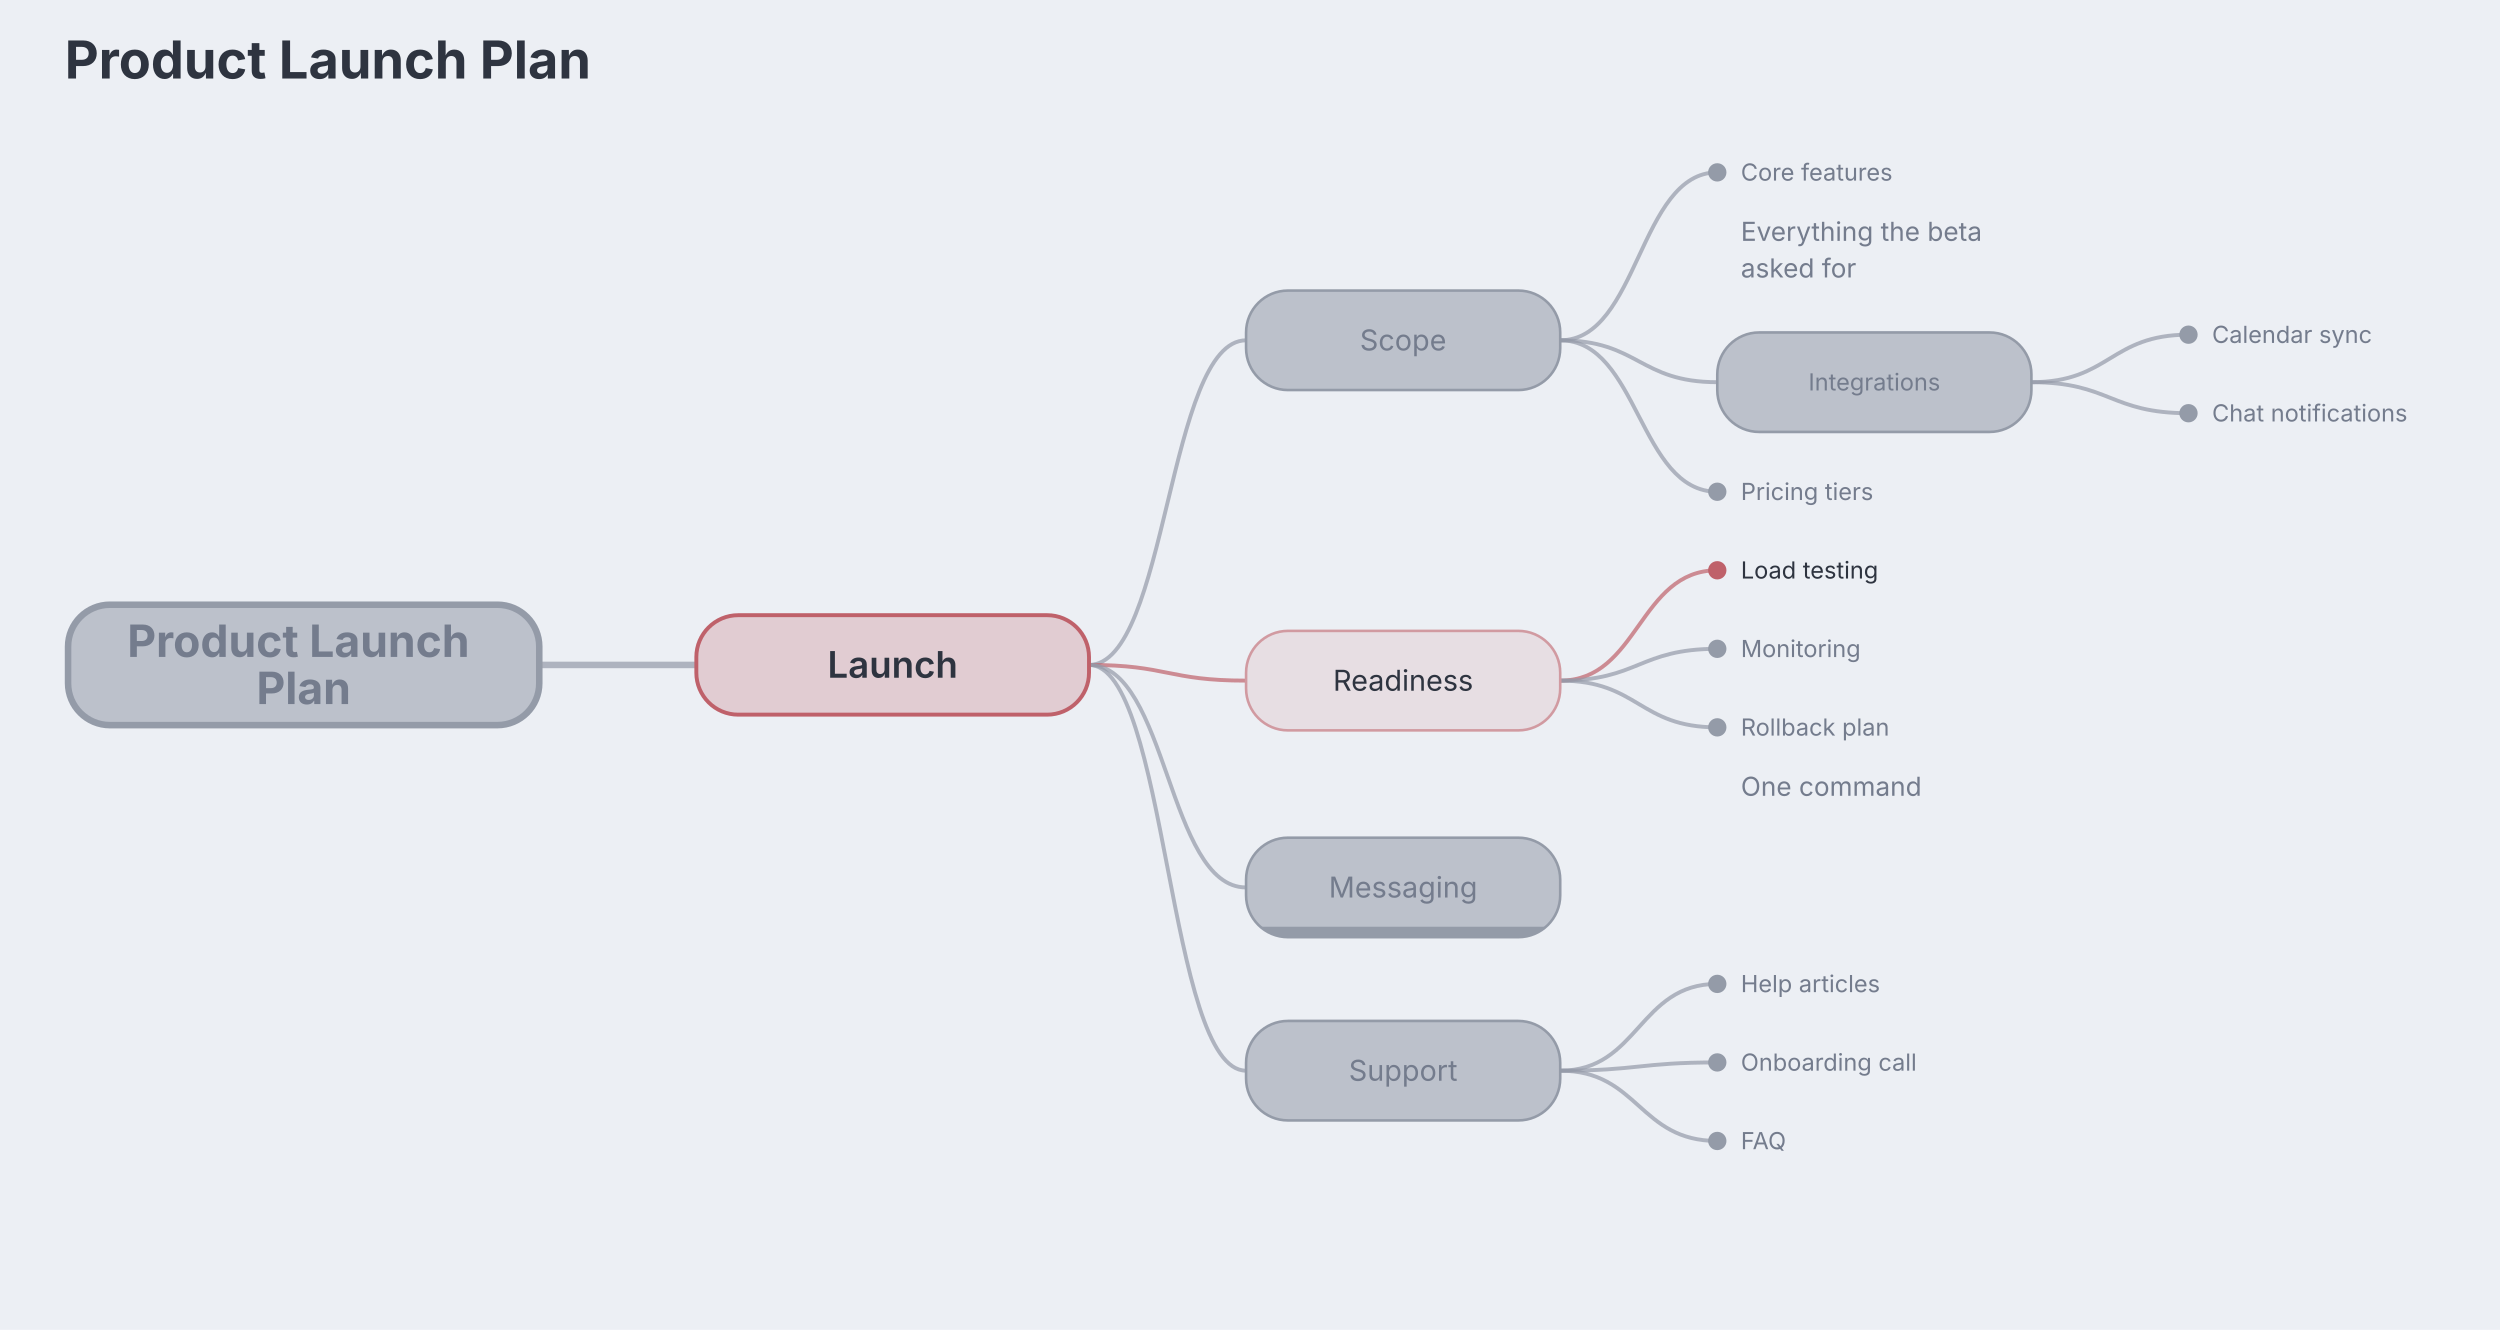
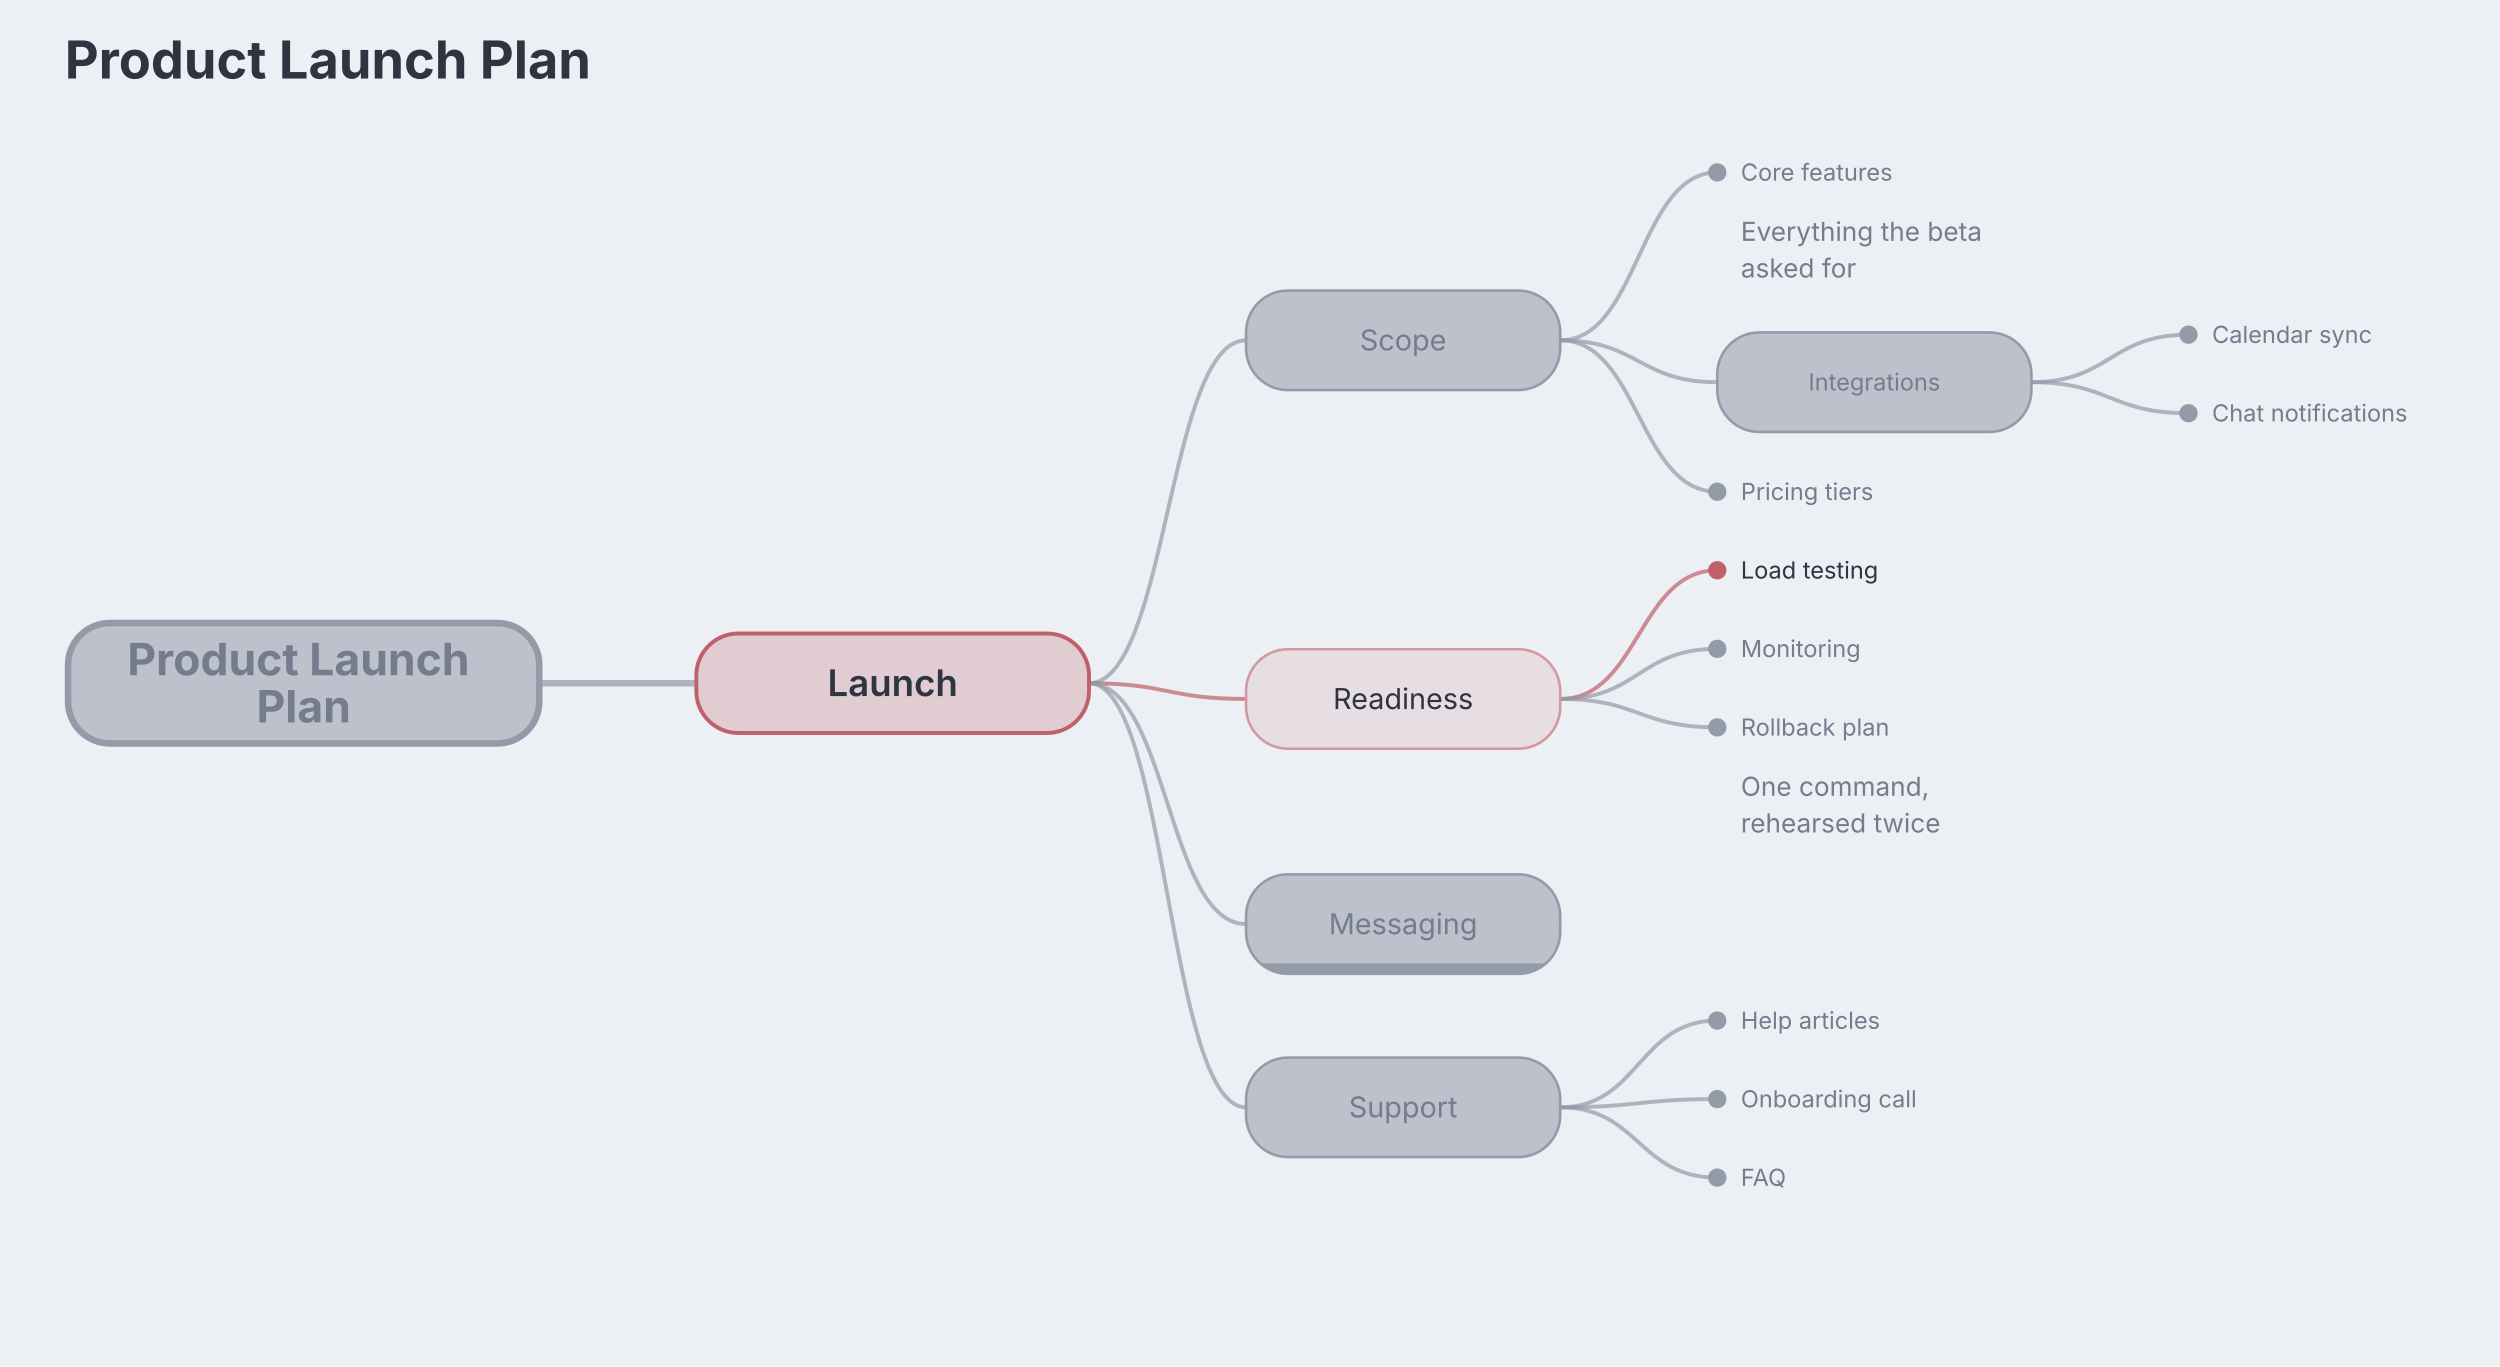
- <svg xmlns="http://www.w3.org/2000/svg" aria-describedby="dgmo-desc-ca4a3135" role="img" aria-label="Product Launch Plan — Mindmap diagram" data-dgmo-cue="light" width="955" height="508" viewBox="34 0 955 508" preserveAspectRatio="xMidYMin meet" style="font-family: Inter, system-ui, Avenir, Helvetica, Arial, sans-serif; background: rgb(236, 239, 244);">
+ <svg xmlns="http://www.w3.org/2000/svg" aria-describedby="dgmo-desc-ca4a3135" role="img" aria-label="Product Launch Plan — Mindmap diagram" data-dgmo-cue="light" width="955" height="522" viewBox="34 0 955 522" preserveAspectRatio="xMidYMin meet" style="font-family: Inter, system-ui, Avenir, Helvetica, Arial, sans-serif; background: rgb(236, 239, 244);">
  <style>.mindmap-node:hover{filter:saturate(1.4) brightness(1.06)}.mindmap-node{transition:filter .12s ease, opacity .12s ease}@media (hover:hover){svg:has(.mindmap-node[data-tag-priority="must"]:hover) .mindmap-node[data-tag-priority="must"]{filter:saturate(1.4) brightness(1.06)}svg:has(.mindmap-node[data-tag-priority="should"]:hover) .mindmap-node[data-tag-priority="should"]{filter:saturate(1.4) brightness(1.06)}svg:has(.mindmap-node[data-tag-priority="could"]:hover) .mindmap-node[data-tag-priority="could"]{filter:saturate(1.4) brightness(1.06)}}[data-dgmo-cue="light"] [data-node-toggle],[data-dgmo-cue="light"] [data-group-toggle],[data-dgmo-cue="light"] [data-section-toggle],[data-dgmo-cue="light"] [data-note-toggle]{cursor:pointer}[data-dgmo-cue="light"] [data-node-toggle]:hover&gt;rect:first-child,[data-dgmo-cue="light"] [data-group-toggle]:hover&gt;rect:first-child,[data-dgmo-cue="light"] [data-section-toggle]:hover&gt;rect:first-child,[data-dgmo-cue="light"] [data-note-toggle]:hover&gt;rect:first-child,[data-dgmo-cue="light"] [data-node-toggle]:hover&gt;path:first-child,[data-dgmo-cue="light"] [data-group-toggle]:hover&gt;path:first-child,[data-dgmo-cue="light"] [data-section-toggle]:hover&gt;path:first-child,[data-dgmo-cue="light"] [data-note-toggle]:hover&gt;path:first-child{filter:brightness(0.95)}[data-dgmo-cue="light"] [data-node-toggle]:hover&gt;rect[fill=transparent]:first-child,[data-dgmo-cue="light"] [data-group-toggle]:hover&gt;rect[fill=transparent]:first-child,[data-dgmo-cue="light"] [data-section-toggle]:hover&gt;rect[fill=transparent]:first-child,[data-dgmo-cue="light"] [data-note-toggle]:hover&gt;rect[fill=transparent]:first-child{fill:#000;fill-opacity:0.05}[data-dgmo-cue="light"] .dgmo-collapse-bar-preview{transition:opacity 120ms ease-out}[data-dgmo-cue="light"] [data-node-toggle]:hover&gt;.dgmo-collapse-bar-preview,[data-dgmo-cue="light"] [data-group-toggle]:hover&gt;.dgmo-collapse-bar-preview,[data-dgmo-cue="light"] [data-section-toggle]:hover&gt;.dgmo-collapse-bar-preview,[data-dgmo-cue="light"] [data-note-toggle]:hover&gt;.dgmo-collapse-bar-preview{opacity:0.35}[data-dgmo-cue="light"] [data-node-toggle]:focus-visible,[data-dgmo-cue="light"] [data-group-toggle]:focus-visible,[data-dgmo-cue="light"] [data-section-toggle]:focus-visible,[data-dgmo-cue="light"] [data-note-toggle]:focus-visible{outline:2px solid currentColor;outline-offset:2px}@media (prefers-reduced-motion:reduce){[data-dgmo-cue="light"] .dgmo-collapse-bar-preview{transition:none}}</style>
-   <rect class="dgmo-canvas-bg" x="34" y="0" width="955" height="508" fill="#eceff4" />
+   <rect class="dgmo-canvas-bg" x="34" y="0" width="955" height="522" fill="#eceff4" />
  <g transform="translate(20, 20)">
    <text x="38.75" y="10" text-anchor="start" font-size="20" font-weight="bold" fill="#2e3440" class="chart-title" data-line-number="1">Product Launch Plan</text>
-     <path class="mindmap-edge" d="M 220 234 C 250 234 250 234 280 234" fill="none" stroke="#949ba8" stroke-width="2.5" stroke-linecap="round" stroke-opacity="0.7" />
-     <path class="mindmap-edge" d="M 430 234 C 460 234 460 110 490 110" fill="none" stroke="#949ba8" stroke-width="1.5" stroke-linecap="round" stroke-opacity="0.7" />
+     <path class="mindmap-edge" d="M 220 241 C 250 241 250 241 280 241" fill="none" stroke="#949ba8" stroke-width="2.5" stroke-linecap="round" stroke-opacity="0.7" />
+     <path class="mindmap-edge" d="M 430 241 C 460 241 460 110 490 110" fill="none" stroke="#949ba8" stroke-width="1.5" stroke-linecap="round" stroke-opacity="0.7" />
    <path class="mindmap-edge" d="M 610 110 C 640 110 640 45.85 670 45.85" fill="none" stroke="#949ba8" stroke-width="1.5" stroke-linecap="round" stroke-opacity="0.7" />
    <path class="mindmap-edge" d="M 610 110 C 640 110 640 126 670 126" fill="none" stroke="#949ba8" stroke-width="1.5" stroke-linecap="round" stroke-opacity="0.7" />
    <path class="mindmap-edge" d="M 790 126 C 820 126 820 107.85 850 107.85" fill="none" stroke="#949ba8" stroke-width="1.5" stroke-linecap="round" stroke-opacity="0.7" />
    <path class="mindmap-edge" d="M 790 126 C 820 126 820 137.85 850 137.85" fill="none" stroke="#949ba8" stroke-width="1.5" stroke-linecap="round" stroke-opacity="0.7" />
    <path class="mindmap-edge" d="M 610 110 C 640 110 640 167.85 670 167.85" fill="none" stroke="#949ba8" stroke-width="1.5" stroke-linecap="round" stroke-opacity="0.7" />
-     <path class="mindmap-edge" d="M 430 234 C 460 234 460 240 490 240" fill="none" stroke="#bf616a" stroke-width="1.5" stroke-linecap="round" stroke-opacity="0.7" />
-     <path class="mindmap-edge" d="M 610 240 C 640 240 640 197.85 670 197.85" fill="none" stroke="#bf616a" stroke-width="1.5" stroke-linecap="round" stroke-opacity="0.7" />
-     <path class="mindmap-edge" d="M 610 240 C 640 240 640 227.85 670 227.85" fill="none" stroke="#949ba8" stroke-width="1.5" stroke-linecap="round" stroke-opacity="0.7" />
-     <path class="mindmap-edge" d="M 610 240 C 640 240 640 257.85 670 257.85" fill="none" stroke="#949ba8" stroke-width="1.5" stroke-linecap="round" stroke-opacity="0.7" />
-     <path class="mindmap-edge" d="M 430 234 C 460 234 460 319 490 319" fill="none" stroke="#949ba8" stroke-width="1.5" stroke-linecap="round" stroke-opacity="0.7" />
-     <path class="mindmap-edge" d="M 430 234 C 460 234 460 389 490 389" fill="none" stroke="#949ba8" stroke-width="1.5" stroke-linecap="round" stroke-opacity="0.7" />
-     <path class="mindmap-edge" d="M 610 389 C 640 389 640 355.85 670 355.85" fill="none" stroke="#949ba8" stroke-width="1.5" stroke-linecap="round" stroke-opacity="0.7" />
-     <path class="mindmap-edge" d="M 610 389 C 640 389 640 385.85 670 385.85" fill="none" stroke="#949ba8" stroke-width="1.5" stroke-linecap="round" stroke-opacity="0.7" />
-     <path class="mindmap-edge" d="M 610 389 C 640 389 640 415.85 670 415.85" fill="none" stroke="#949ba8" stroke-width="1.5" stroke-linecap="round" stroke-opacity="0.7" />
+     <path class="mindmap-edge" d="M 430 241 C 460 241 460 247 490 247" fill="none" stroke="#bf616a" stroke-width="1.5" stroke-linecap="round" stroke-opacity="0.7" />
+     <path class="mindmap-edge" d="M 610 247 C 640 247 640 197.85 670 197.85" fill="none" stroke="#bf616a" stroke-width="1.5" stroke-linecap="round" stroke-opacity="0.7" />
+     <path class="mindmap-edge" d="M 610 247 C 640 247 640 227.85 670 227.85" fill="none" stroke="#949ba8" stroke-width="1.5" stroke-linecap="round" stroke-opacity="0.7" />
+     <path class="mindmap-edge" d="M 610 247 C 640 247 640 257.85 670 257.85" fill="none" stroke="#949ba8" stroke-width="1.5" stroke-linecap="round" stroke-opacity="0.7" />
+     <path class="mindmap-edge" d="M 430 241 C 460 241 460 333 490 333" fill="none" stroke="#949ba8" stroke-width="1.5" stroke-linecap="round" stroke-opacity="0.7" />
+     <path class="mindmap-edge" d="M 430 241 C 460 241 460 403 490 403" fill="none" stroke="#949ba8" stroke-width="1.5" stroke-linecap="round" stroke-opacity="0.7" />
+     <path class="mindmap-edge" d="M 610 403 C 640 403 640 369.85 670 369.85" fill="none" stroke="#949ba8" stroke-width="1.5" stroke-linecap="round" stroke-opacity="0.7" />
+     <path class="mindmap-edge" d="M 610 403 C 640 403 640 399.85 670 399.85" fill="none" stroke="#949ba8" stroke-width="1.5" stroke-linecap="round" stroke-opacity="0.7" />
+     <path class="mindmap-edge" d="M 610 403 C 640 403 640 429.85 670 429.85" fill="none" stroke="#949ba8" stroke-width="1.5" stroke-linecap="round" stroke-opacity="0.7" />
    <g class="mindmap-node" data-line-number="1" data-tag-priority="must">
-       <rect x="40" y="211" width="180" height="46" rx="16" ry="16" fill="#bcc1cb" stroke="#949ba8" stroke-width="2.5" />
+       <rect x="40" y="218" width="180" height="46" rx="16" ry="16" fill="#bcc1cb" stroke="#949ba8" stroke-width="2.5" />
      <text x="130" text-anchor="middle" font-size="17" font-weight="bold" fill="#747c8d">
-         <tspan x="130" y="230.95">Product Launch</tspan>
-         <tspan x="130" y="248.95">Plan</tspan>
+         <tspan x="130" y="237.95">Product Launch</tspan>
+         <tspan x="130" y="255.95">Plan</tspan>
      </text>
    </g>
    <g class="mindmap-node" data-line-number="15" data-tag-priority="must" data-node-toggle="node-2" role="button" aria-expanded="true" aria-label="Launch">
-       <rect x="280" y="215" width="150" height="38" rx="16" ry="16" fill="#e1ccd2" stroke="#bf616a" stroke-width="1.5" />
-       <text x="355" y="238.9" text-anchor="middle" font-size="14" font-weight="600" fill="#2e3440">Launch</text>
+       <rect x="280" y="222" width="150" height="38" rx="16" ry="16" fill="#e1ccd2" stroke="#bf616a" stroke-width="1.5" />
+       <text x="355" y="245.9" text-anchor="middle" font-size="14" font-weight="600" fill="#2e3440">Launch</text>
      <clipPath id="collapse-clip-node-2">
-         <rect x="280" y="215" width="150" height="38" rx="16" />
+         <rect x="280" y="222" width="150" height="38" rx="16" />
      </clipPath>
-       <rect x="280" y="249" width="150" height="4" fill="#bf616a" clip-path="url(#collapse-clip-node-2)" class="mindmap-collapse-bar-preview dgmo-collapse-bar-preview" opacity="0" pointer-events="none" />
+       <rect x="280" y="256" width="150" height="4" fill="#bf616a" clip-path="url(#collapse-clip-node-2)" class="mindmap-collapse-bar-preview dgmo-collapse-bar-preview" opacity="0" pointer-events="none" />
    </g>
    <g class="mindmap-node" data-line-number="16" data-tag-priority="must" data-node-toggle="node-3" role="button" aria-expanded="true" aria-label="Scope">
      <rect x="490" y="91" width="120" height="38" rx="16" ry="16" fill="#bcc1cb" stroke="#949ba8" stroke-width="1" />
      <text x="550" y="113.85" text-anchor="middle" font-size="11" font-weight="normal" fill="#747c8d">Scope</text>
      <clipPath id="collapse-clip-node-3">
        <rect x="490" y="91" width="120" height="38" rx="16" />
      </clipPath>
      <rect x="490" y="125" width="120" height="4" fill="#949ba8" clip-path="url(#collapse-clip-node-3)" class="mindmap-collapse-bar-preview dgmo-collapse-bar-preview" opacity="0" pointer-events="none" />
    </g>
    <g class="mindmap-node" data-line-number="17" data-tag-priority="must">
      <rect x="670" y="40" width="120" height="50" rx="16" ry="16" fill="transparent" stroke="none" stroke-width="0" />
      <circle class="mindmap-leaf-dot" cx="670" cy="45.85" r="3.5" fill="#949ba8" />
      <text x="679" y="49" text-anchor="start" font-size="9" font-weight="normal" fill="#747c8d">Core features</text>
      <text x="679" y="72" text-anchor="start" font-size="10" fill="#747c8d">
        <tspan>Everything the beta</tspan>
      </text>
      <text x="679" y="86" text-anchor="start" font-size="10" fill="#747c8d">
        <tspan>asked for</tspan>
      </text>
    </g>
    <g class="mindmap-node" data-line-number="18" data-tag-priority="should" data-node-toggle="node-5" role="button" aria-expanded="true" aria-label="Integrations">
      <rect x="670" y="107" width="120" height="38" rx="16" ry="16" fill="#bcc1cb" stroke="#949ba8" stroke-width="1" />
      <text x="730" y="129.15" text-anchor="middle" font-size="9" font-weight="normal" fill="#747c8d">Integrations</text>
      <clipPath id="collapse-clip-node-5">
        <rect x="670" y="107" width="120" height="38" rx="16" />
      </clipPath>
      <rect x="670" y="141" width="120" height="4" fill="#949ba8" clip-path="url(#collapse-clip-node-5)" class="mindmap-collapse-bar-preview dgmo-collapse-bar-preview" opacity="0" pointer-events="none" />
    </g>
    <g class="mindmap-node" data-line-number="19" data-tag-priority="should">
      <rect x="850" y="102" width="120" height="18" rx="9" ry="9" fill="transparent" stroke="none" stroke-width="0" />
      <circle class="mindmap-leaf-dot" cx="850" cy="107.85" r="3.5" fill="#949ba8" />
      <text x="859" y="111" text-anchor="start" font-size="9" font-weight="normal" fill="#747c8d">Calendar sync</text>
    </g>
    <g class="mindmap-node" data-line-number="20" data-tag-priority="could">
      <rect x="850" y="132" width="120" height="18" rx="9" ry="9" fill="transparent" stroke="none" stroke-width="0" />
      <circle class="mindmap-leaf-dot" cx="850" cy="137.85" r="3.5" fill="#949ba8" />
      <text x="859" y="141" text-anchor="start" font-size="9" font-weight="normal" fill="#747c8d">Chat notifications</text>
    </g>
    <g class="mindmap-node" data-line-number="21" data-tag-priority="must">
      <rect x="670" y="162" width="120" height="18" rx="9" ry="9" fill="transparent" stroke="none" stroke-width="0" />
      <circle class="mindmap-leaf-dot" cx="670" cy="167.85" r="3.5" fill="#949ba8" />
      <text x="679" y="171" text-anchor="start" font-size="9" font-weight="normal" fill="#747c8d">Pricing tiers</text>
    </g>
    <g class="mindmap-node" data-line-number="22" data-tag-priority="must" data-node-toggle="node-9" role="button" aria-expanded="true" aria-label="Readiness">
-       <rect x="490" y="221" width="120" height="38" rx="16" ry="16" fill="#e7dee3" stroke="#d19aa1" stroke-width="1" />
-       <text x="550" y="243.85" text-anchor="middle" font-size="11" font-weight="normal" fill="#2e3440">Readiness</text>
+       <rect x="490" y="228" width="120" height="38" rx="16" ry="16" fill="#e7dee3" stroke="#d19aa1" stroke-width="1" />
+       <text x="550" y="250.85" text-anchor="middle" font-size="11" font-weight="normal" fill="#2e3440">Readiness</text>
      <clipPath id="collapse-clip-node-9">
-         <rect x="490" y="221" width="120" height="38" rx="16" />
+         <rect x="490" y="228" width="120" height="38" rx="16" />
      </clipPath>
-       <rect x="490" y="255" width="120" height="4" fill="#d19aa1" clip-path="url(#collapse-clip-node-9)" class="mindmap-collapse-bar-preview dgmo-collapse-bar-preview" opacity="0" pointer-events="none" />
+       <rect x="490" y="262" width="120" height="4" fill="#d19aa1" clip-path="url(#collapse-clip-node-9)" class="mindmap-collapse-bar-preview dgmo-collapse-bar-preview" opacity="0" pointer-events="none" />
    </g>
    <g class="mindmap-node" data-line-number="23" data-tag-priority="must">
      <rect x="670" y="192" width="120" height="18" rx="9" ry="9" fill="transparent" stroke="none" stroke-width="0" />
      <circle class="mindmap-leaf-dot" cx="670" cy="197.85" r="3.5" fill="#bf616a" />
      <text x="679" y="201" text-anchor="start" font-size="9" font-weight="normal" fill="#2e3440">Load testing</text>
    </g>
    <g class="mindmap-node" data-line-number="24" data-tag-priority="must">
      <rect x="670" y="222" width="120" height="18" rx="9" ry="9" fill="transparent" stroke="none" stroke-width="0" />
      <circle class="mindmap-leaf-dot" cx="670" cy="227.85" r="3.5" fill="#949ba8" />
      <text x="679" y="231" text-anchor="start" font-size="9" font-weight="normal" fill="#747c8d">Monitoring</text>
    </g>
    <g class="mindmap-node" data-line-number="25" data-tag-priority="must">
-       <rect x="670" y="252" width="120" height="36" rx="16" ry="16" fill="transparent" stroke="none" stroke-width="0" />
+       <rect x="670" y="252" width="120" height="50" rx="16" ry="16" fill="transparent" stroke="none" stroke-width="0" />
      <circle class="mindmap-leaf-dot" cx="670" cy="257.85" r="3.5" fill="#949ba8" />
      <text x="679" y="261" text-anchor="start" font-size="9" font-weight="normal" fill="#747c8d">Rollback plan</text>
      <text x="679" y="284" text-anchor="start" font-size="10" fill="#747c8d">
-         <tspan>One command</tspan>
+         <tspan>One command,</tspan>
+       </text>
+       <text x="679" y="298" text-anchor="start" font-size="10" fill="#747c8d">
+         <tspan>rehearsed twice</tspan>
      </text>
    </g>
    <g class="mindmap-node" data-line-number="26" data-tag-priority="must" data-node-toggle="node-13" role="button" aria-expanded="false" aria-label="Messaging">
-       <rect x="490" y="300" width="120" height="38" rx="16" ry="16" fill="#bcc1cb" stroke="#949ba8" stroke-width="1" />
-       <text x="550" y="322.85" text-anchor="middle" font-size="11" font-weight="normal" fill="#747c8d">Messaging</text>
+       <rect x="490" y="314" width="120" height="38" rx="16" ry="16" fill="#bcc1cb" stroke="#949ba8" stroke-width="1" />
+       <text x="550" y="336.85" text-anchor="middle" font-size="11" font-weight="normal" fill="#747c8d">Messaging</text>
      <clipPath id="collapse-clip-node-13">
-         <rect x="490" y="300" width="120" height="38" rx="16" />
+         <rect x="490" y="314" width="120" height="38" rx="16" />
      </clipPath>
-       <rect x="490" y="334" width="120" height="4" fill="#949ba8" clip-path="url(#collapse-clip-node-13)" class="mindmap-collapse-bar dgmo-collapse-bar" />
+       <rect x="490" y="348" width="120" height="4" fill="#949ba8" clip-path="url(#collapse-clip-node-13)" class="mindmap-collapse-bar dgmo-collapse-bar" />
    </g>
    <g class="mindmap-node" data-line-number="30" data-tag-priority="must" data-node-toggle="node-17" role="button" aria-expanded="true" aria-label="Support">
-       <rect x="490" y="370" width="120" height="38" rx="16" ry="16" fill="#bcc1cb" stroke="#949ba8" stroke-width="1" />
-       <text x="550" y="392.85" text-anchor="middle" font-size="11" font-weight="normal" fill="#747c8d">Support</text>
+       <rect x="490" y="384" width="120" height="38" rx="16" ry="16" fill="#bcc1cb" stroke="#949ba8" stroke-width="1" />
+       <text x="550" y="406.85" text-anchor="middle" font-size="11" font-weight="normal" fill="#747c8d">Support</text>
      <clipPath id="collapse-clip-node-17">
-         <rect x="490" y="370" width="120" height="38" rx="16" />
+         <rect x="490" y="384" width="120" height="38" rx="16" />
      </clipPath>
-       <rect x="490" y="404" width="120" height="4" fill="#949ba8" clip-path="url(#collapse-clip-node-17)" class="mindmap-collapse-bar-preview dgmo-collapse-bar-preview" opacity="0" pointer-events="none" />
+       <rect x="490" y="418" width="120" height="4" fill="#949ba8" clip-path="url(#collapse-clip-node-17)" class="mindmap-collapse-bar-preview dgmo-collapse-bar-preview" opacity="0" pointer-events="none" />
    </g>
    <g class="mindmap-node" data-line-number="31" data-tag-priority="should">
-       <rect x="670" y="350" width="120" height="18" rx="9" ry="9" fill="transparent" stroke="none" stroke-width="0" />
-       <circle class="mindmap-leaf-dot" cx="670" cy="355.85" r="3.5" fill="#949ba8" />
-       <text x="679" y="359" text-anchor="start" font-size="9" font-weight="normal" fill="#747c8d">Help articles</text>
+       <rect x="670" y="364" width="120" height="18" rx="9" ry="9" fill="transparent" stroke="none" stroke-width="0" />
+       <circle class="mindmap-leaf-dot" cx="670" cy="369.85" r="3.5" fill="#949ba8" />
+       <text x="679" y="373" text-anchor="start" font-size="9" font-weight="normal" fill="#747c8d">Help articles</text>
    </g>
    <g class="mindmap-node" data-line-number="32" data-tag-priority="must">
-       <rect x="670" y="380" width="120" height="18" rx="9" ry="9" fill="transparent" stroke="none" stroke-width="0" />
-       <circle class="mindmap-leaf-dot" cx="670" cy="385.85" r="3.5" fill="#949ba8" />
-       <text x="679" y="389" text-anchor="start" font-size="9" font-weight="normal" fill="#747c8d">Onboarding call</text>
+       <rect x="670" y="394" width="120" height="18" rx="9" ry="9" fill="transparent" stroke="none" stroke-width="0" />
+       <circle class="mindmap-leaf-dot" cx="670" cy="399.85" r="3.5" fill="#949ba8" />
+       <text x="679" y="403" text-anchor="start" font-size="9" font-weight="normal" fill="#747c8d">Onboarding call</text>
    </g>
    <g class="mindmap-node" data-line-number="33" data-tag-priority="could">
-       <rect x="670" y="410" width="120" height="18" rx="9" ry="9" fill="transparent" stroke="none" stroke-width="0" />
-       <circle class="mindmap-leaf-dot" cx="670" cy="415.85" r="3.5" fill="#949ba8" />
-       <text x="679" y="419" text-anchor="start" font-size="9" font-weight="normal" fill="#747c8d">FAQ</text>
+       <rect x="670" y="424" width="120" height="18" rx="9" ry="9" fill="transparent" stroke="none" stroke-width="0" />
+       <circle class="mindmap-leaf-dot" cx="670" cy="429.85" r="3.5" fill="#949ba8" />
+       <text x="679" y="433" text-anchor="start" font-size="9" font-weight="normal" fill="#747c8d">FAQ</text>
    </g>
  </g>
</svg>
